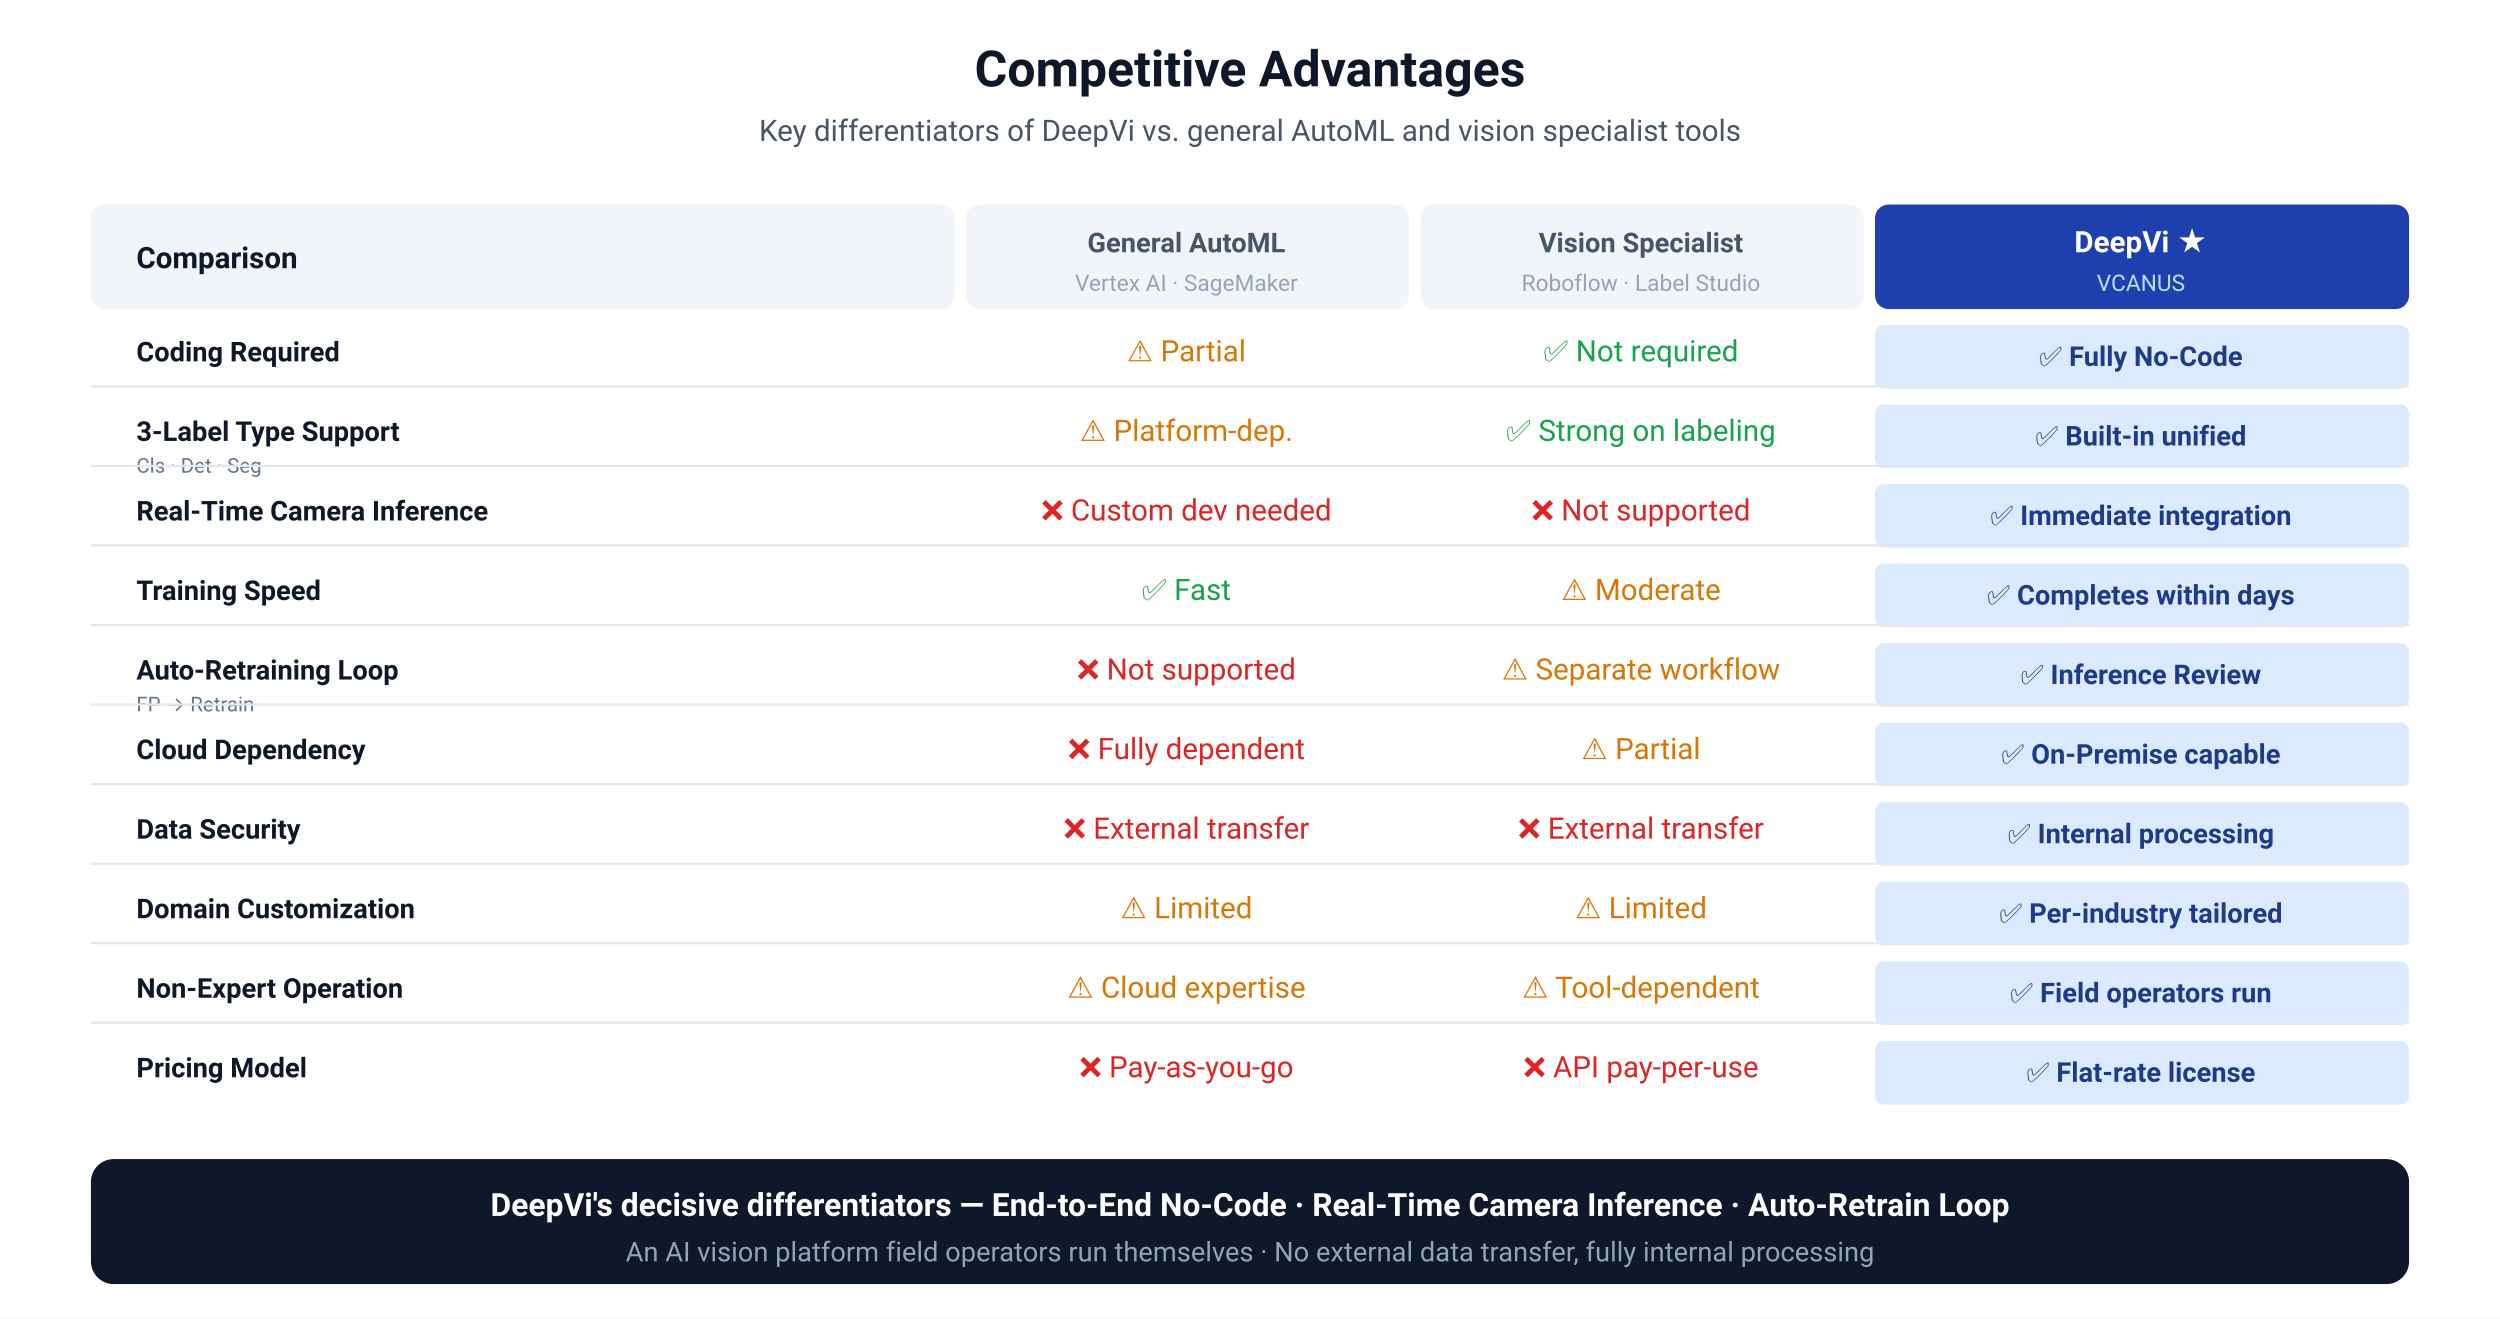
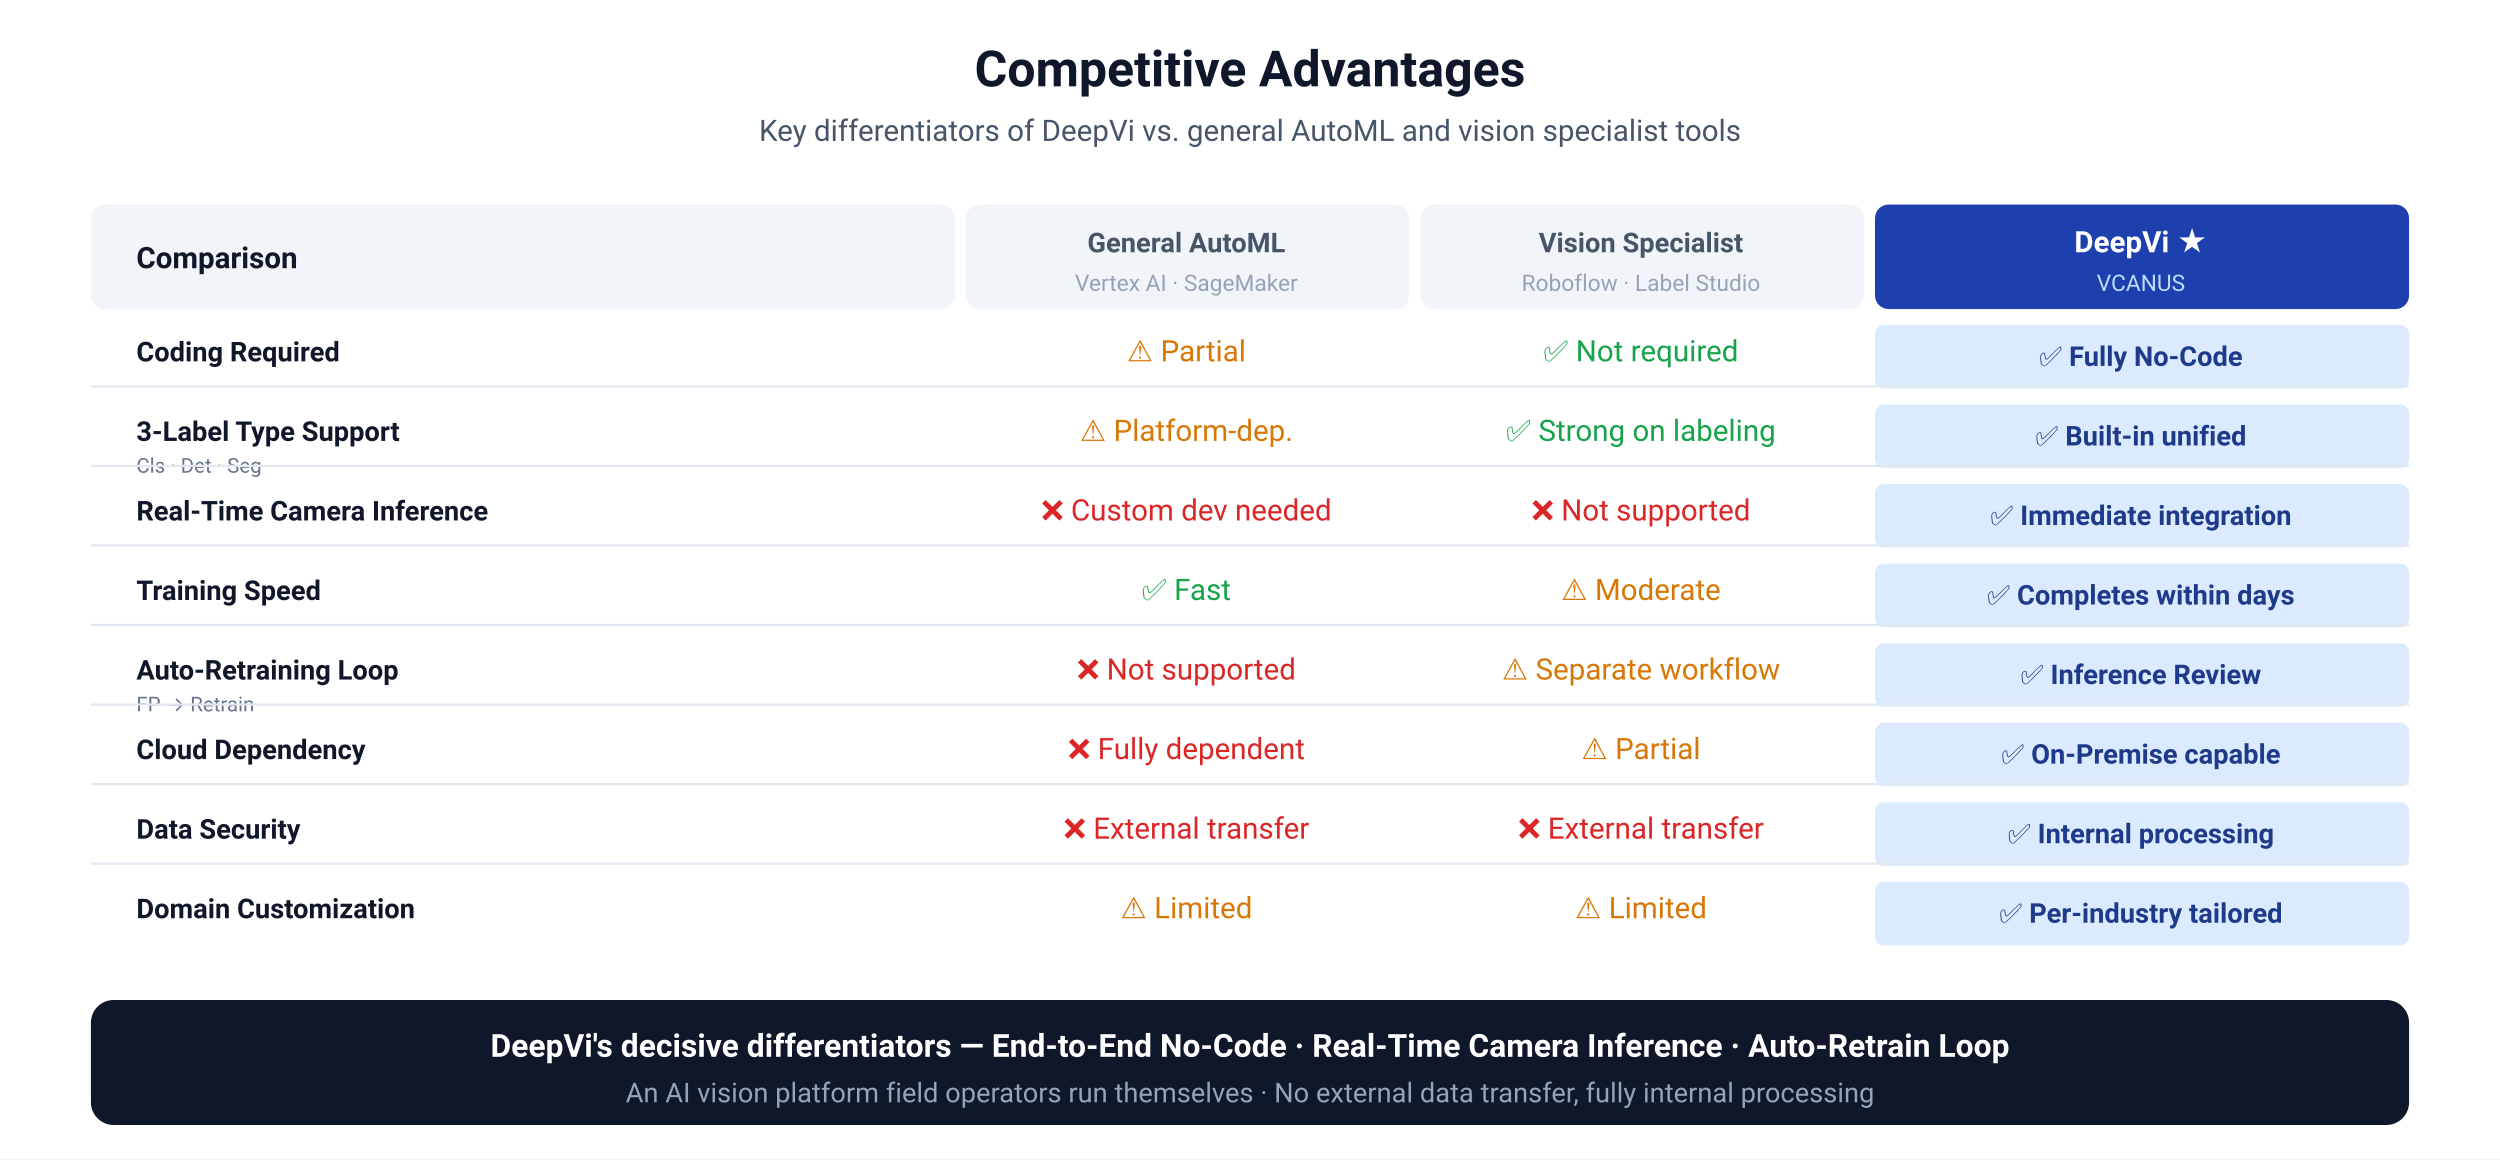
- <svg xmlns="http://www.w3.org/2000/svg" viewBox="0 0 1100 580" font-family="-apple-system,BlinkMacSystemFont,'Segoe UI',Roboto,sans-serif">
-   <rect width="1100" height="580" fill="#ffffff" />
+ <svg xmlns="http://www.w3.org/2000/svg" viewBox="0 0 1100 510" font-family="-apple-system,BlinkMacSystemFont,'Segoe UI',Roboto,sans-serif">
+   <rect width="1100" height="510" fill="#ffffff" />
  <text x="550" y="38" text-anchor="middle" font-size="22" font-weight="700" fill="#0f172a">Competitive Advantages</text>
  <text x="550" y="62" text-anchor="middle" font-size="13" fill="#475569">Key differentiators of DeepVi vs. general AutoML and vision specialist tools</text>
  <rect x="40" y="90" width="380" height="46" rx="6" fill="#f1f5f9" />
  <text x="60" y="118" font-size="13" font-weight="700" fill="#0f172a">Comparison</text>
  <rect x="425" y="90" width="195" height="46" rx="6" fill="#f1f5f9" />
  <text x="522" y="111" text-anchor="middle" font-size="12" font-weight="700" fill="#475569">General AutoML</text>
  <text x="522" y="128" text-anchor="middle" font-size="10" fill="#94a3b8">Vertex AI · SageMaker</text>
  <rect x="625" y="90" width="195" height="46" rx="6" fill="#f1f5f9" />
  <text x="722" y="111" text-anchor="middle" font-size="12" font-weight="700" fill="#475569">Vision Specialist</text>
  <text x="722" y="128" text-anchor="middle" font-size="10" fill="#94a3b8">Roboflow · Label Studio</text>
  <rect x="825" y="90" width="235" height="46" rx="6" fill="#1e40af" />
  <text x="942" y="111" text-anchor="middle" font-size="13" font-weight="700" fill="#ffffff">DeepVi ★</text>
  <text x="942" y="128" text-anchor="middle" font-size="10" fill="#bfdbfe">VCANUS</text>
  <text x="60" y="159" font-size="12" font-weight="600" fill="#0f172a">Coding Required</text>
  <text x="522" y="159" text-anchor="middle" font-size="13" fill="#d97706">⚠️ Partial</text>
  <text x="722" y="159" text-anchor="middle" font-size="13" fill="#16a34a">✅ Not required</text>
  <rect x="825" y="143" width="235" height="28" rx="4" fill="#dbeafe" />
  <text x="942" y="161" text-anchor="middle" font-size="12" font-weight="600" fill="#1e3a8a">✅ Fully No-Code</text>
  <text x="60" y="194" font-size="12" font-weight="600" fill="#0f172a">3-Label Type Support</text>
  <text x="60" y="208" font-size="9" fill="#64748b">Cls · Det · Seg</text>
  <text x="522" y="194" text-anchor="middle" font-size="13" fill="#d97706">⚠️ Platform-dep.</text>
  <text x="722" y="194" text-anchor="middle" font-size="13" fill="#16a34a">✅ Strong on labeling</text>
  <rect x="825" y="178" width="235" height="28" rx="4" fill="#dbeafe" />
  <text x="942" y="196" text-anchor="middle" font-size="12" font-weight="600" fill="#1e3a8a">✅ Built-in unified</text>
  <text x="60" y="229" font-size="12" font-weight="600" fill="#0f172a">Real-Time Camera Inference</text>
  <text x="522" y="229" text-anchor="middle" font-size="13" fill="#dc2626">❌ Custom dev needed</text>
  <text x="722" y="229" text-anchor="middle" font-size="13" fill="#dc2626">❌ Not supported</text>
  <rect x="825" y="213" width="235" height="28" rx="4" fill="#dbeafe" />
  <text x="942" y="231" text-anchor="middle" font-size="12" font-weight="600" fill="#1e3a8a">✅ Immediate integration</text>
  <text x="60" y="264" font-size="12" font-weight="600" fill="#0f172a">Training Speed</text>
  <text x="522" y="264" text-anchor="middle" font-size="13" fill="#16a34a">✅ Fast</text>
  <text x="722" y="264" text-anchor="middle" font-size="13" fill="#d97706">⚠️ Moderate</text>
  <rect x="825" y="248" width="235" height="28" rx="4" fill="#dbeafe" />
  <text x="942" y="266" text-anchor="middle" font-size="12" font-weight="600" fill="#1e3a8a">✅ Completes within days</text>
  <text x="60" y="299" font-size="12" font-weight="600" fill="#0f172a">Auto-Retraining Loop</text>
  <text x="60" y="313" font-size="9" fill="#64748b">FP → Retrain</text>
  <text x="522" y="299" text-anchor="middle" font-size="13" fill="#dc2626">❌ Not supported</text>
  <text x="722" y="299" text-anchor="middle" font-size="13" fill="#d97706">⚠️ Separate workflow</text>
  <rect x="825" y="283" width="235" height="28" rx="4" fill="#dbeafe" />
  <text x="942" y="301" text-anchor="middle" font-size="12" font-weight="600" fill="#1e3a8a">✅ Inference Review</text>
  <text x="60" y="334" font-size="12" font-weight="600" fill="#0f172a">Cloud Dependency</text>
  <text x="522" y="334" text-anchor="middle" font-size="13" fill="#dc2626">❌ Fully dependent</text>
  <text x="722" y="334" text-anchor="middle" font-size="13" fill="#d97706">⚠️ Partial</text>
  <rect x="825" y="318" width="235" height="28" rx="4" fill="#dbeafe" />
  <text x="942" y="336" text-anchor="middle" font-size="12" font-weight="600" fill="#1e3a8a">✅ On-Premise capable</text>
  <text x="60" y="369" font-size="12" font-weight="600" fill="#0f172a">Data Security</text>
  <text x="522" y="369" text-anchor="middle" font-size="13" fill="#dc2626">❌ External transfer</text>
  <text x="722" y="369" text-anchor="middle" font-size="13" fill="#dc2626">❌ External transfer</text>
  <rect x="825" y="353" width="235" height="28" rx="4" fill="#dbeafe" />
  <text x="942" y="371" text-anchor="middle" font-size="12" font-weight="600" fill="#1e3a8a">✅ Internal processing</text>
  <text x="60" y="404" font-size="12" font-weight="600" fill="#0f172a">Domain Customization</text>
  <text x="522" y="404" text-anchor="middle" font-size="13" fill="#d97706">⚠️ Limited</text>
  <text x="722" y="404" text-anchor="middle" font-size="13" fill="#d97706">⚠️ Limited</text>
  <rect x="825" y="388" width="235" height="28" rx="4" fill="#dbeafe" />
  <text x="942" y="406" text-anchor="middle" font-size="12" font-weight="600" fill="#1e3a8a">✅ Per-industry tailored</text>
-   <text x="60" y="439" font-size="12" font-weight="600" fill="#0f172a">Non-Expert Operation</text>
-   <text x="522" y="439" text-anchor="middle" font-size="13" fill="#d97706">⚠️ Cloud expertise</text>
-   <text x="722" y="439" text-anchor="middle" font-size="13" fill="#d97706">⚠️ Tool-dependent</text>
-   <rect x="825" y="423" width="235" height="28" rx="4" fill="#dbeafe" />
-   <text x="942" y="441" text-anchor="middle" font-size="12" font-weight="600" fill="#1e3a8a">✅ Field operators run</text>
-   <text x="60" y="474" font-size="12" font-weight="600" fill="#0f172a">Pricing Model</text>
-   <text x="522" y="474" text-anchor="middle" font-size="13" fill="#dc2626">❌ Pay-as-you-go</text>
-   <text x="722" y="474" text-anchor="middle" font-size="13" fill="#dc2626">❌ API pay-per-use</text>
-   <rect x="825" y="458" width="235" height="28" rx="4" fill="#dbeafe" />
-   <text x="942" y="476" text-anchor="middle" font-size="12" font-weight="600" fill="#1e3a8a">✅ Flat-rate license</text>
  <g stroke="#e2e8f0" stroke-width="1">
    <line x1="40" y1="170" x2="1060" y2="170" />
    <line x1="40" y1="205" x2="1060" y2="205" />
    <line x1="40" y1="240" x2="1060" y2="240" />
    <line x1="40" y1="275" x2="1060" y2="275" />
    <line x1="40" y1="310" x2="1060" y2="310" />
    <line x1="40" y1="345" x2="1060" y2="345" />
    <line x1="40" y1="380" x2="1060" y2="380" />
-     <line x1="40" y1="415" x2="1060" y2="415" />
-     <line x1="40" y1="450" x2="1060" y2="450" />
  </g>
-   <rect x="40" y="510" width="1020" height="55" rx="10" fill="#0f172a" />
-   <text x="550" y="535" text-anchor="middle" font-size="14" font-weight="700" fill="#ffffff">DeepVi's decisive differentiators — End-to-End No-Code · Real-Time Camera Inference · Auto-Retrain Loop</text>
-   <text x="550" y="555" text-anchor="middle" font-size="12" fill="#94a3b8">An AI vision platform field operators run themselves · No external data transfer, fully internal processing</text>
+   <rect x="40" y="440" width="1020" height="55" rx="10" fill="#0f172a" />
+   <text x="550" y="465" text-anchor="middle" font-size="14" font-weight="700" fill="#ffffff">DeepVi's decisive differentiators — End-to-End No-Code · Real-Time Camera Inference · Auto-Retrain Loop</text>
+   <text x="550" y="485" text-anchor="middle" font-size="12" fill="#94a3b8">An AI vision platform field operators run themselves · No external data transfer, fully internal processing</text>
</svg>
